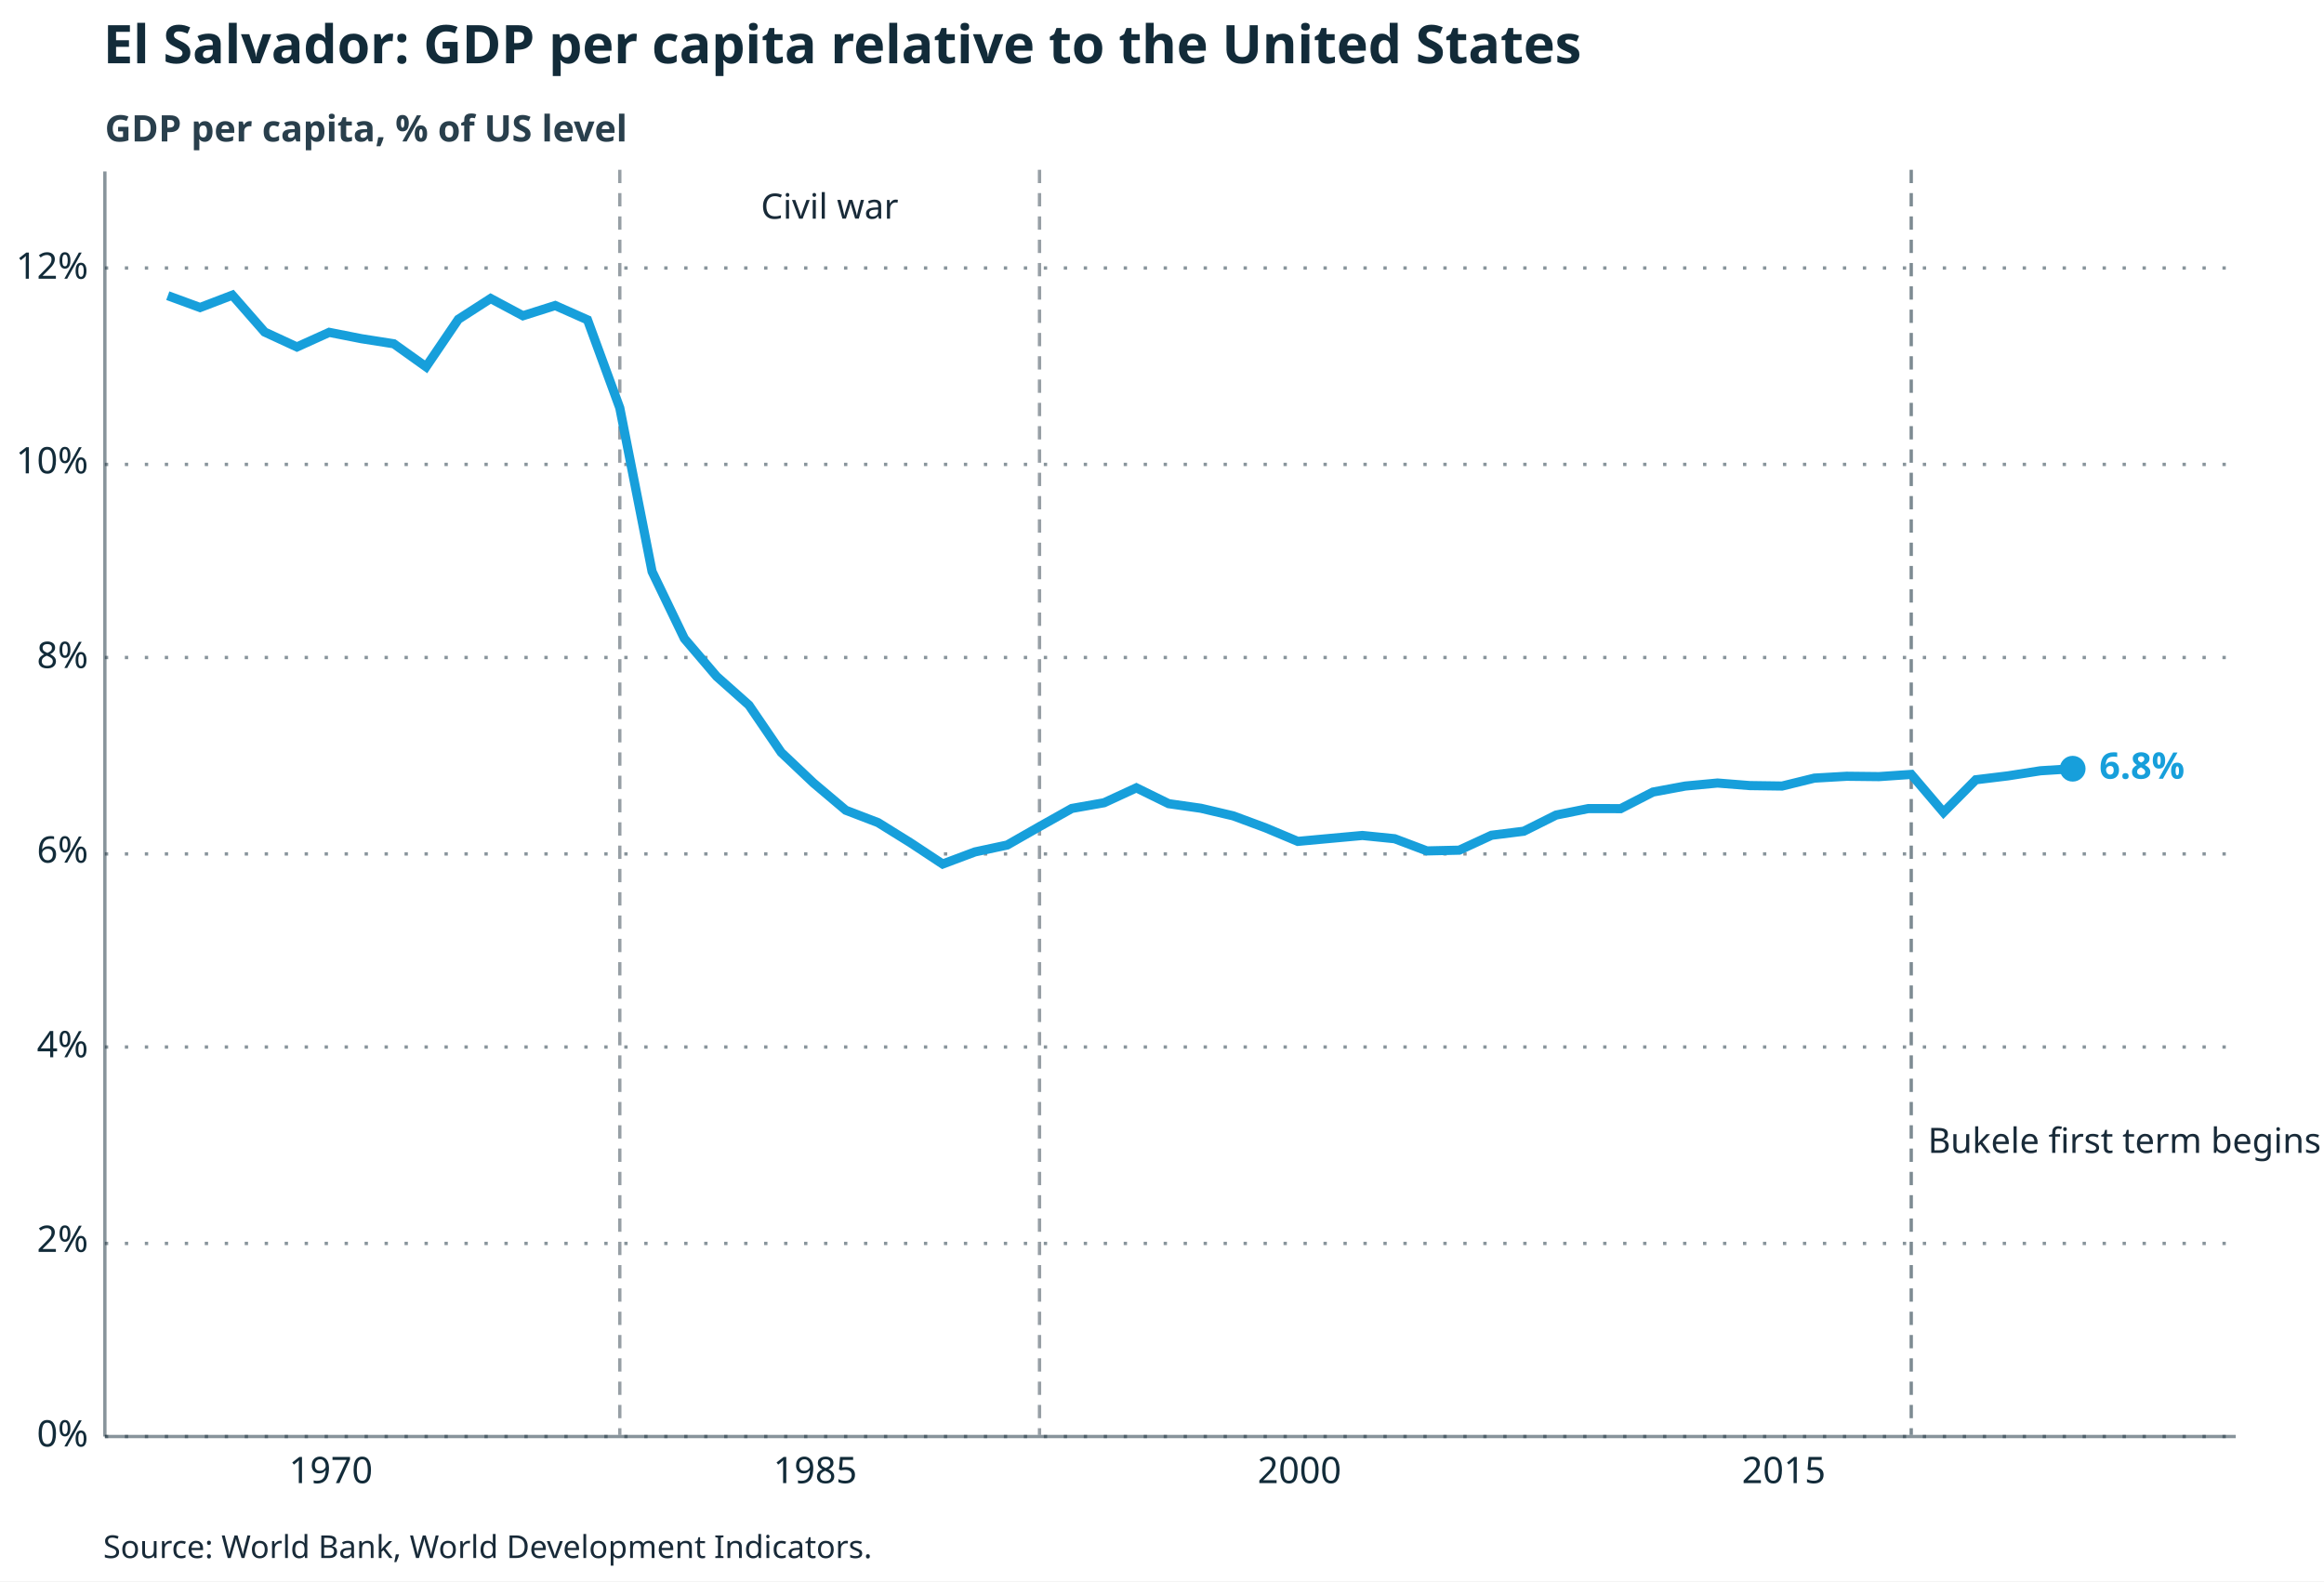
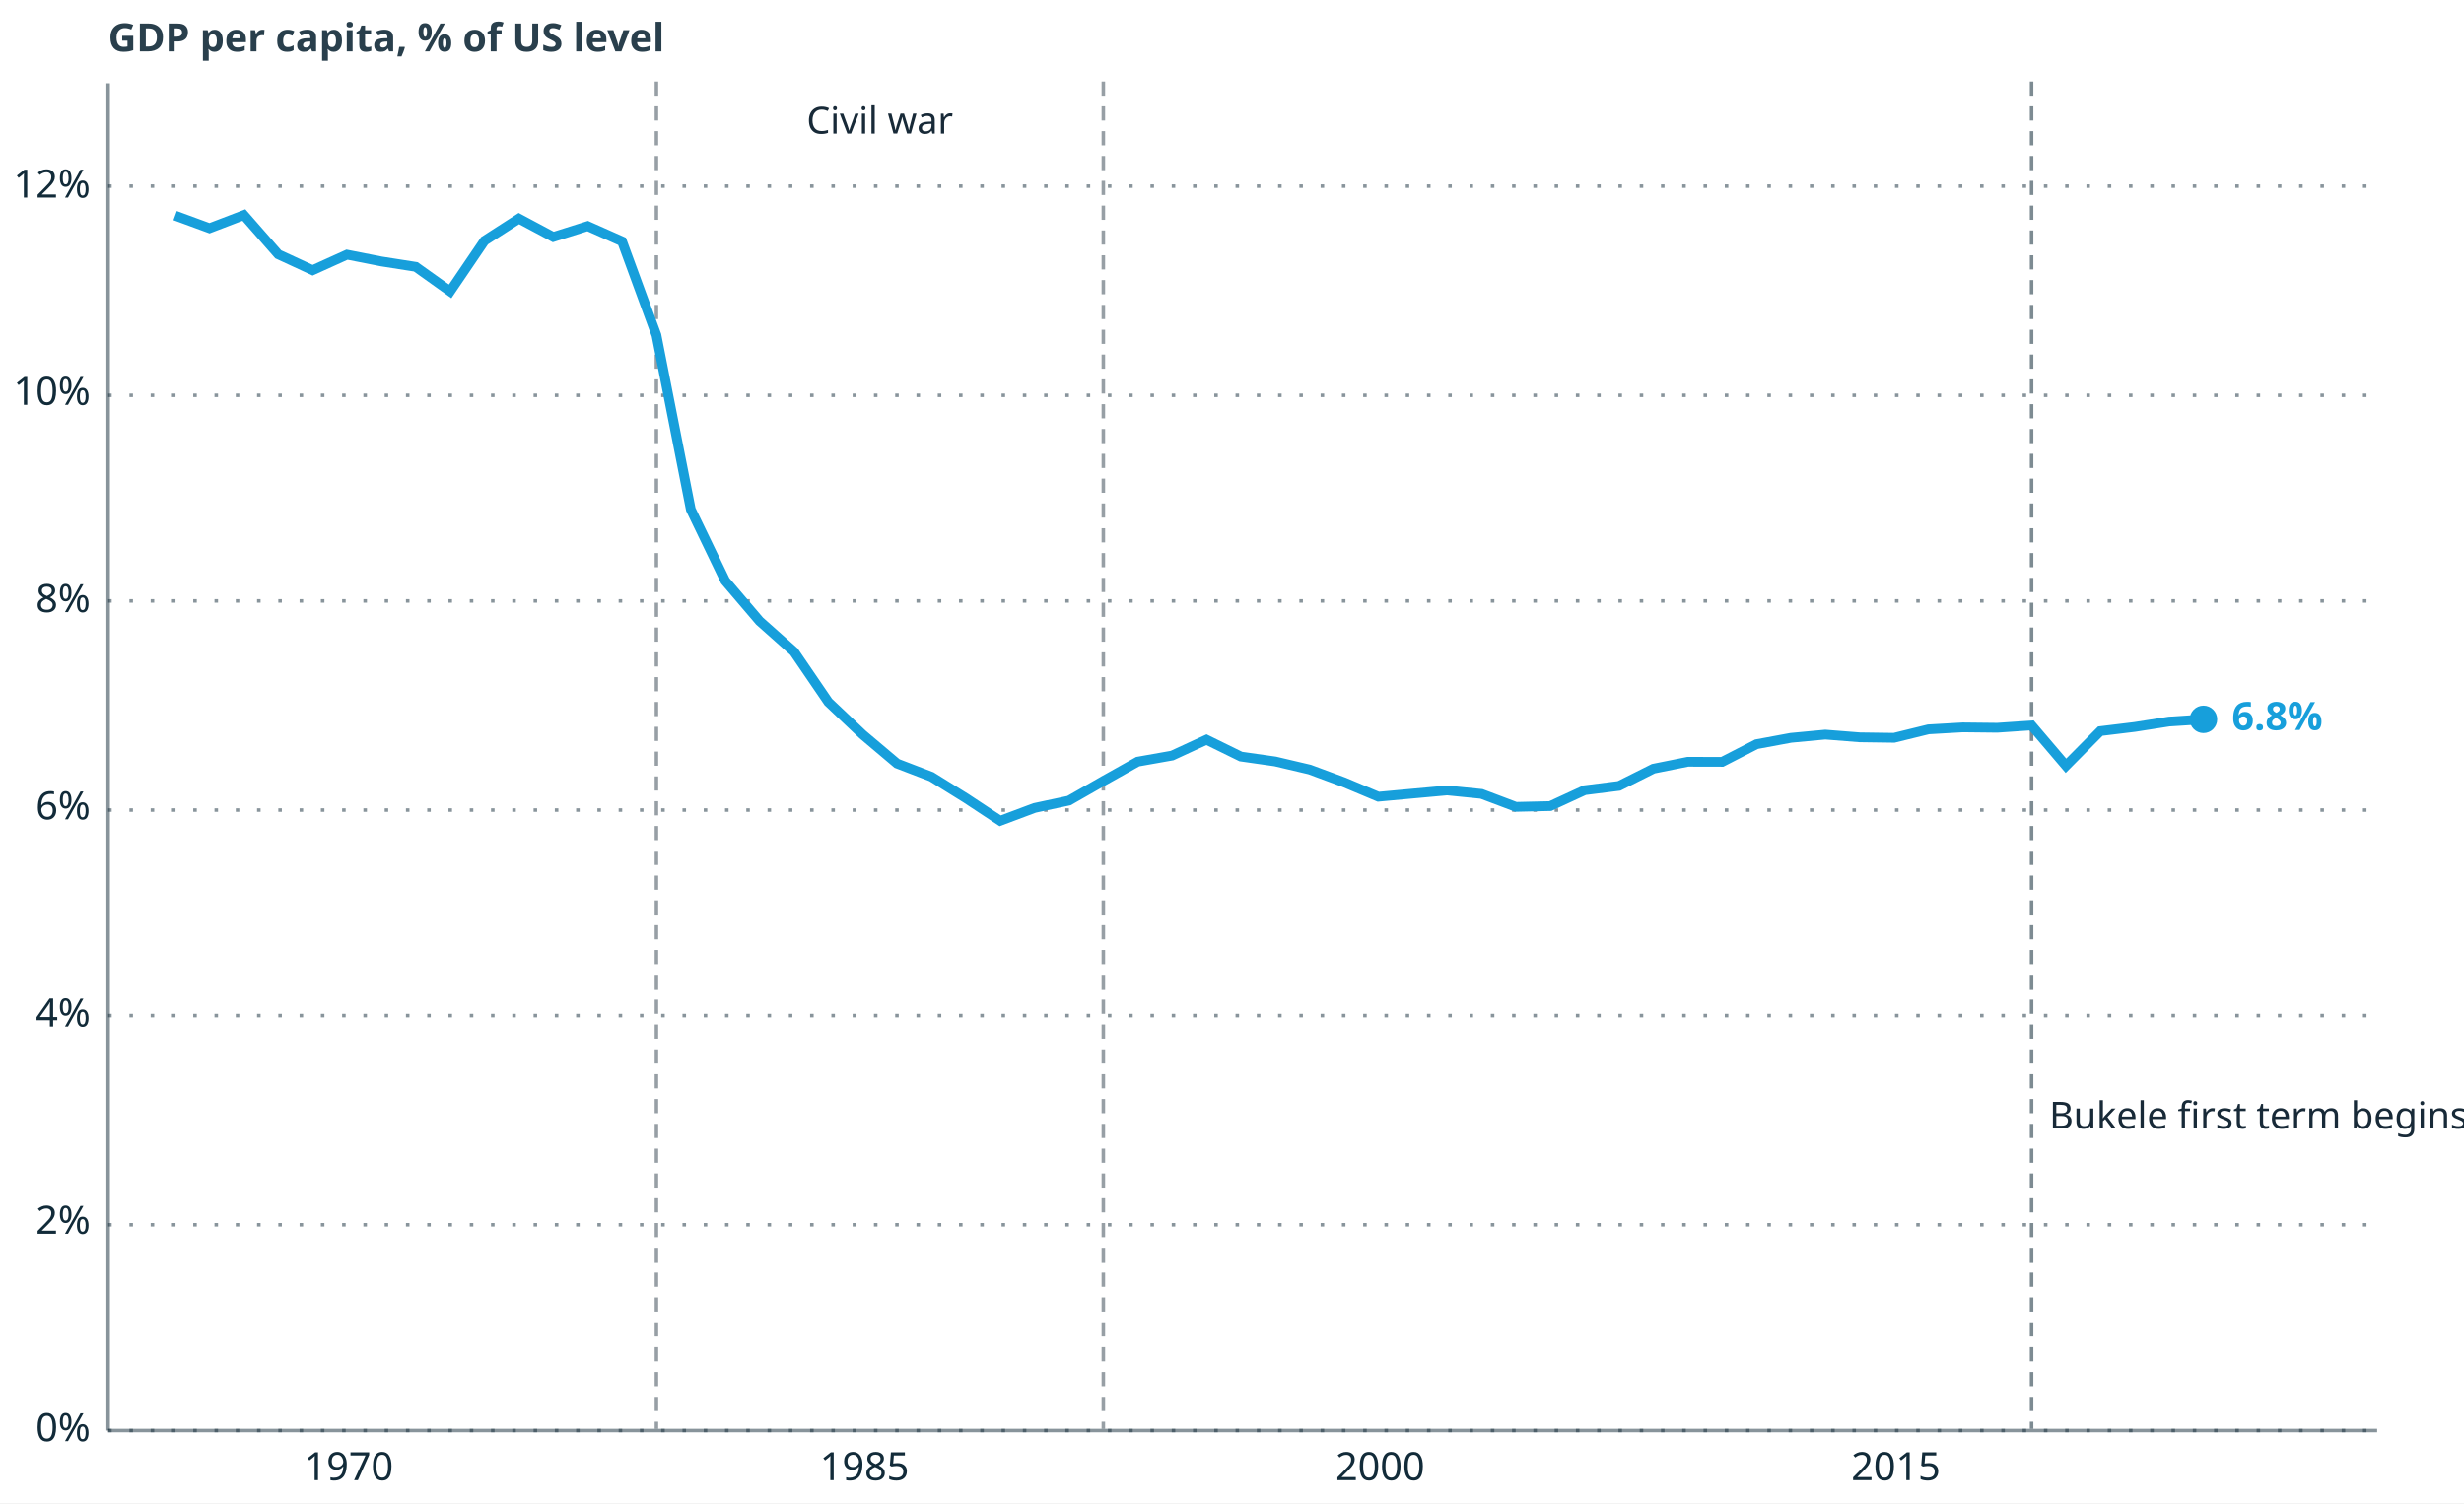
- <svg xmlns="http://www.w3.org/2000/svg" version="1.1" class="marks" width="698" height="475" viewBox="0 0 698 475">
-   <rect width="698" height="475" fill="white" />
-   <g fill="none" stroke-miterlimit="10" transform="translate(31,5)">
+ <svg xmlns="http://www.w3.org/2000/svg" version="1.1" class="marks" width="695" height="424" viewBox="0 0 695 424">
+   <rect width="695" height="424" fill="white" />
+   <g fill="none" stroke-miterlimit="10" transform="translate(30,23)">
    <g class="mark-group role-frame root" role="graphics-object" aria-roledescription="group mark container">
      <g transform="translate(0,0)">
        <path class="background" aria-hidden="true" d="M0,0h640v0h-640Z" />
        <g>
          <g class="mark-group role-scope concat_0_group" role="graphics-object" aria-roledescription="group mark container">
            <g transform="translate(0,0)">
-               <path class="background" aria-hidden="true" d="M0,0h640v22h-640Z" stroke-width="0" />
-               <g>
-                 <g class="mark-text role-mark concat_0_marks" role="graphics-object" aria-roledescription="text mark container">
-                   <text text-anchor="start" transform="translate(0,14)" font-family="Circular Std" font-size="16px" font-weight="bold" fill="#122b39">El Salvador: GDP per capita relative to the United States</text>
-                 </g>
-               </g>
-               <path class="foreground" aria-hidden="true" d="" display="none" />
-             </g>
-           </g>
-           <g class="mark-group role-scope concat_1_group" role="graphics-object" aria-roledescription="group mark container">
-             <g transform="translate(0,46)">
              <path class="background" aria-hidden="true" d="M0,0h640v380h-640Z" stroke-width="0" />
              <g>
                <g class="mark-group role-axis" aria-hidden="true">
                  <g transform="translate(0.5,0.5)">
                    <path class="background" aria-hidden="true" d="M0,0h0v0h0Z" pointer-events="none" />
                    <g>
                      <g class="mark-rule role-axis-grid" pointer-events="none">
                        <line transform="translate(0,380)" x2="640" y2="0" stroke="#122b39" stroke-opacity="0.5" stroke-width="1" stroke-dasharray="1,5" opacity="1" />
                        <line transform="translate(0,322)" x2="640" y2="0" stroke="#122b39" stroke-opacity="0.5" stroke-width="1" stroke-dasharray="1,5" opacity="1" />
                        <line transform="translate(0,263)" x2="640" y2="0" stroke="#122b39" stroke-opacity="0.5" stroke-width="1" stroke-dasharray="1,5" opacity="1" />
                        <line transform="translate(0,205)" x2="640" y2="0" stroke="#122b39" stroke-opacity="0.5" stroke-width="1" stroke-dasharray="1,5" opacity="1" />
                        <line transform="translate(0,146)" x2="640" y2="0" stroke="#122b39" stroke-opacity="0.5" stroke-width="1" stroke-dasharray="1,5" opacity="1" />
                        <line transform="translate(0,88)" x2="640" y2="0" stroke="#122b39" stroke-opacity="0.5" stroke-width="1" stroke-dasharray="1,5" opacity="1" />
                        <line transform="translate(0,29)" x2="640" y2="0" stroke="#122b39" stroke-opacity="0.5" stroke-width="1" stroke-dasharray="1,5" opacity="1" />
                      </g>
                    </g>
                    <path class="foreground" aria-hidden="true" d="" pointer-events="none" display="none" />
                  </g>
                </g>
                <g class="mark-group role-axis" role="graphics-symbol" aria-roledescription="axis" aria-label="X-axis for a linear scale with values from 1963 to 2029">
                  <g transform="translate(0.5,380.5)">
                    <path class="background" aria-hidden="true" d="M0,0h0v0h0Z" pointer-events="none" />
                    <g>
                      <g class="mark-rule role-axis-tick" pointer-events="none">
                        <line transform="translate(68,0)" x2="0" y2="0" stroke="#122b39" stroke-width="1" opacity="1" />
                        <line transform="translate(213,0)" x2="0" y2="0" stroke="#122b39" stroke-width="1" opacity="1" />
                        <line transform="translate(359,0)" x2="0" y2="0" stroke="#122b39" stroke-width="1" opacity="1" />
                        <line transform="translate(504,0)" x2="0" y2="0" stroke="#122b39" stroke-width="1" opacity="1" />
                      </g>
                      <g class="mark-text role-axis-label" pointer-events="none">
                        <text text-anchor="middle" transform="translate(67.87879,14)" font-family="Circular Std" font-size="11px" fill="#122b39" opacity="1">1970</text>
                        <text text-anchor="middle" transform="translate(213.3333,14)" font-family="Circular Std" font-size="11px" fill="#122b39" opacity="1">1985</text>
                        <text text-anchor="middle" transform="translate(358.7879,14)" font-family="Circular Std" font-size="11px" fill="#122b39" opacity="1">2000</text>
                        <text text-anchor="middle" transform="translate(504.2424,14)" font-family="Circular Std" font-size="11px" fill="#122b39" opacity="1">2015</text>
                      </g>
                      <g class="mark-rule role-axis-domain" pointer-events="none">
                        <line transform="translate(0,0)" x2="640" y2="0" stroke="#122b39" stroke-opacity="0.5" stroke-width="1" opacity="1" />
                      </g>
                    </g>
                    <path class="foreground" aria-hidden="true" d="" pointer-events="none" display="none" />
                  </g>
                </g>
                <g class="mark-group role-axis" role="graphics-symbol" aria-roledescription="axis" aria-label="Y-axis titled 'GDP per capita, % of US level' for a linear scale with values from 0 to 13">
                  <g transform="translate(0.5,0.5)">
                    <path class="background" aria-hidden="true" d="M0,0h0v0h0Z" pointer-events="none" />
                    <g>
                      <g class="mark-rule role-axis-tick" pointer-events="none">
                        <line transform="translate(0,380)" x2="0" y2="0" stroke="#122b39" stroke-width="1" opacity="1" />
                        <line transform="translate(0,322)" x2="0" y2="0" stroke="#122b39" stroke-width="1" opacity="1" />
                        <line transform="translate(0,263)" x2="0" y2="0" stroke="#122b39" stroke-width="1" opacity="1" />
                        <line transform="translate(0,205)" x2="0" y2="0" stroke="#122b39" stroke-width="1" opacity="1" />
                        <line transform="translate(0,146)" x2="0" y2="0" stroke="#122b39" stroke-width="1" opacity="1" />
                        <line transform="translate(0,88)" x2="0" y2="0" stroke="#122b39" stroke-width="1" opacity="1" />
                        <line transform="translate(0,29)" x2="0" y2="0" stroke="#122b39" stroke-width="1" opacity="1" />
                      </g>
                      <g class="mark-text role-axis-label" pointer-events="none">
                        <text text-anchor="end" transform="translate(-5,383)" font-family="Circular Std" font-size="11px" fill="#122b39" opacity="1">0%</text>
                        <text text-anchor="end" transform="translate(-5,324.5385)" font-family="Circular Std" font-size="11px" fill="#122b39" opacity="1">2%</text>
                        <text text-anchor="end" transform="translate(-5,266.0769)" font-family="Circular Std" font-size="11px" fill="#122b39" opacity="1">4%</text>
                        <text text-anchor="end" transform="translate(-5,207.6154)" font-family="Circular Std" font-size="11px" fill="#122b39" opacity="1">6%</text>
                        <text text-anchor="end" transform="translate(-5,149.1538)" font-family="Circular Std" font-size="11px" fill="#122b39" opacity="1">8%</text>
                        <text text-anchor="end" transform="translate(-5,90.69231)" font-family="Circular Std" font-size="11px" fill="#122b39" opacity="1">10%</text>
                        <text text-anchor="end" transform="translate(-5,32.23077)" font-family="Circular Std" font-size="11px" fill="#122b39" opacity="1">12%</text>
                      </g>
                      <g class="mark-rule role-axis-domain" pointer-events="none">
                        <line transform="translate(0,380)" x2="0" y2="-380" stroke="#122b39" stroke-opacity="0.5" stroke-width="1" opacity="1" />
                      </g>
                      <g class="mark-text role-axis-title" pointer-events="none">
                        <text text-anchor="start" transform="translate(0,-9)" font-family="Circular Std" font-size="11px" font-weight="bold" fill="#122b39" fill-opacity="0.9" opacity="1">GDP per capita, % of US level</text>
                      </g>
                    </g>
                    <path class="foreground" aria-hidden="true" d="" pointer-events="none" display="none" />
                  </g>
                </g>
-                 <g class="mark-rule role-mark concat_1_layer_0_marks" role="graphics-object" aria-roledescription="rule mark container">
+                 <g class="mark-rule role-mark concat_0_layer_0_marks" role="graphics-object" aria-roledescription="rule mark container">
                  <line aria-label="x: 1979" role="graphics-symbol" aria-roledescription="rule mark" transform="translate(155.1515,0)" x2="0" y2="380" stroke="rgba(24, 42, 56)" stroke-width="1" stroke-dasharray="4,3" opacity="0.45" />
                  <line aria-label="x: 1992" role="graphics-symbol" aria-roledescription="rule mark" transform="translate(281.2121,0)" x2="0" y2="380" stroke="rgba(24, 42, 56)" stroke-width="1" stroke-dasharray="4,3" opacity="0.45" />
                </g>
-                 <g class="mark-rule role-mark concat_1_layer_1_marks" role="graphics-object" aria-roledescription="rule mark container">
+                 <g class="mark-rule role-mark concat_0_layer_1_marks" role="graphics-object" aria-roledescription="rule mark container">
                  <line aria-label="x: 2019" role="graphics-symbol" aria-roledescription="rule mark" transform="translate(543.0303,0)" x2="0" y2="380" stroke="#122b39" stroke-width="1" stroke-dasharray="4,3" opacity="0.55" />
                </g>
-                 <g class="mark-line role-mark concat_1_layer_2_marks" role="graphics-object" aria-roledescription="line mark container">
+                 <g class="mark-line role-mark concat_0_layer_2_marks" role="graphics-object" aria-roledescription="line mark container">
                  <path aria-label="year: 1965; ratio: 11.7063507077" role="graphics-symbol" aria-roledescription="line mark" d="M19.394,37.814L29.091,41.374L38.788,37.66L48.485,48.737L58.182,53.219L67.879,48.83L77.576,50.742L87.273,52.263L96.97,59.184L106.667,44.905L116.364,38.662L126.061,43.842L135.758,40.775L145.455,45.082L155.152,71.535L164.848,120.681L174.545,140.808L184.242,152.182L193.939,160.808L203.636,175.016L213.333,184.196L223.03,192.379L232.727,196.098L242.424,202.127L252.121,208.533L261.818,204.899L271.515,202.825L281.212,197.288L290.909,191.842L300.606,190.124L310.303,185.647L320,190.403L329.697,191.786L339.394,194.067L349.091,197.661L358.788,201.734L368.485,200.841L378.182,199.958L387.879,200.935L397.576,204.596L407.273,204.372L416.97,199.894L426.667,198.678L436.364,193.827L446.061,191.878L455.758,191.9L465.455,186.914L475.152,185.114L484.848,184.204L494.545,184.974L504.242,185.109L513.939,182.73L523.636,182.171L533.333,182.278L543.03,181.621L552.727,193.003L562.424,183.224L572.121,182.047L581.818,180.527L591.515,179.905" stroke="#179fdb" stroke-width="2.75" />
                </g>
-                 <g class="mark-text role-mark concat_1_layer_3_marks" role="graphics-object" aria-roledescription="text mark container">
+                 <g class="mark-text role-mark concat_0_layer_3_marks" role="graphics-object" aria-roledescription="text mark container">
                  <text aria-label="x: 1985.5; y: 12.6; label: Civil war" role="graphics-symbol" aria-roledescription="text mark" text-anchor="middle" transform="translate(218.1818,14.69231)" font-family="Circular Std" font-size="10.5px" fill="rgba(24, 42, 56)">Civil war</text>
                </g>
-                 <g class="mark-text role-mark concat_1_layer_4_marks" role="graphics-object" aria-roledescription="text mark container">
+                 <g class="mark-text role-mark concat_0_layer_4_marks" role="graphics-object" aria-roledescription="text mark container">
                  <text aria-label="x: 2019; y: 3; t: Bukele first term begins" role="graphics-symbol" aria-roledescription="text mark" text-anchor="start" transform="translate(548.0303,295.3077)" font-family="Circular Std" font-size="10.5px" fill="rgba(24, 42, 56)">Bukele first term begins</text>
                </g>
-                 <g class="mark-symbol role-mark concat_1_layer_5_layer_0_marks" role="graphics-object" aria-roledescription="symbol mark container">
+                 <g class="mark-symbol role-mark concat_0_layer_5_layer_0_marks" role="graphics-object" aria-roledescription="symbol mark container">
                  <path aria-label="x: 2024; y: 6.84534422923" role="graphics-symbol" aria-roledescription="point" transform="translate(591.5152,179.9053)" d="M3.873,0A3.873,3.873,0,1,1,-3.873,0A3.873,3.873,0,1,1,3.873,0" fill="#179fdb" stroke-width="2" opacity="1" />
                </g>
-                 <g class="mark-text role-mark concat_1_layer_5_layer_1_marks" role="graphics-object" aria-roledescription="text mark container">
+                 <g class="mark-text role-mark concat_0_layer_5_layer_1_marks" role="graphics-object" aria-roledescription="text mark container">
                  <text aria-label="x: 2024; y: 6.84534422923; t: 6.8%" role="graphics-symbol" aria-roledescription="text mark" text-anchor="start" transform="translate(599.5152,182.9053)" font-family="Circular Std" font-size="11px" font-weight="600" fill="#179fdb">6.8%</text>
-                 </g>
-               </g>
-               <path class="foreground" aria-hidden="true" d="" display="none" />
-             </g>
-           </g>
-           <g class="mark-group role-scope concat_2_group" role="graphics-object" aria-roledescription="group mark container">
-             <g transform="translate(0,448)">
-               <path class="background" aria-hidden="true" d="M0,0h640v14h-640Z" stroke-width="0" />
-               <g>
-                 <g class="mark-text role-mark concat_2_marks" role="graphics-object" aria-roledescription="text mark container">
-                   <text text-anchor="start" transform="translate(0,15)" font-family="Circular Std" font-size="9.5px" fill="rgba(24, 42, 56)">Source: World Bank, World Development Indicators.</text>
                </g>
              </g>
              <path class="foreground" aria-hidden="true" d="" display="none" />
            </g>
          </g>
        </g>
        <path class="foreground" aria-hidden="true" d="" display="none" />
      </g>
    </g>
  </g>
</svg>
